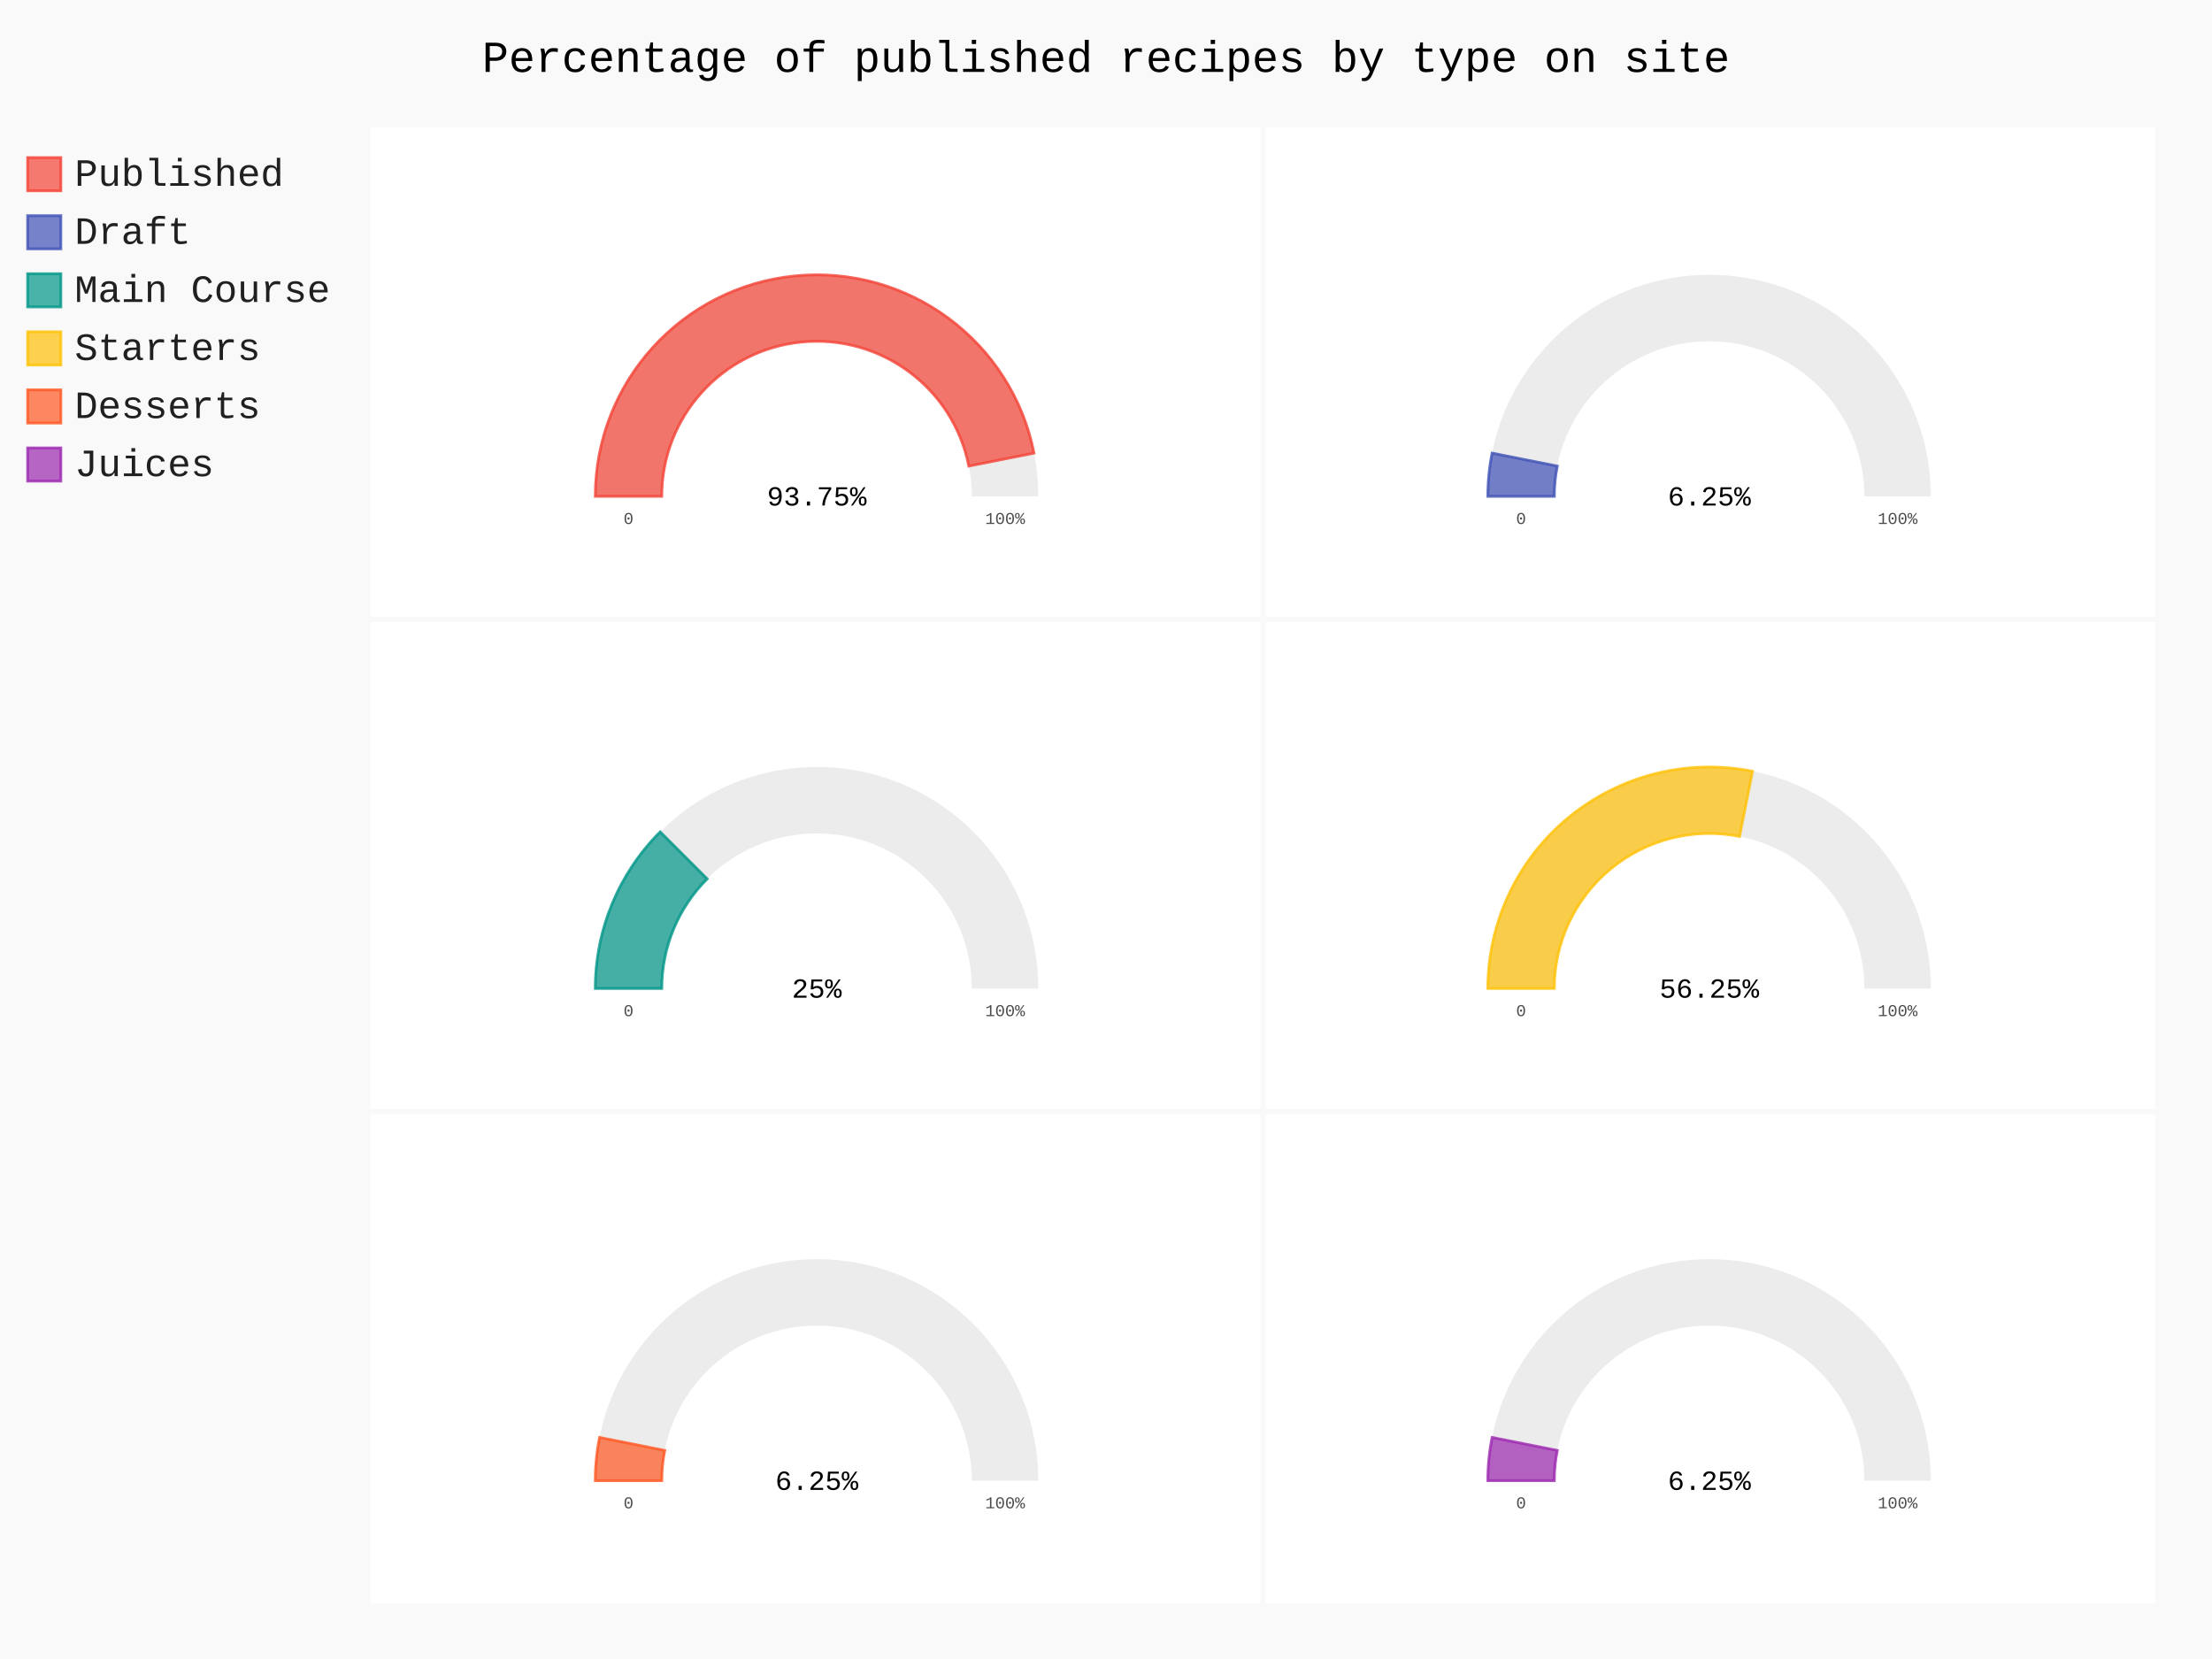
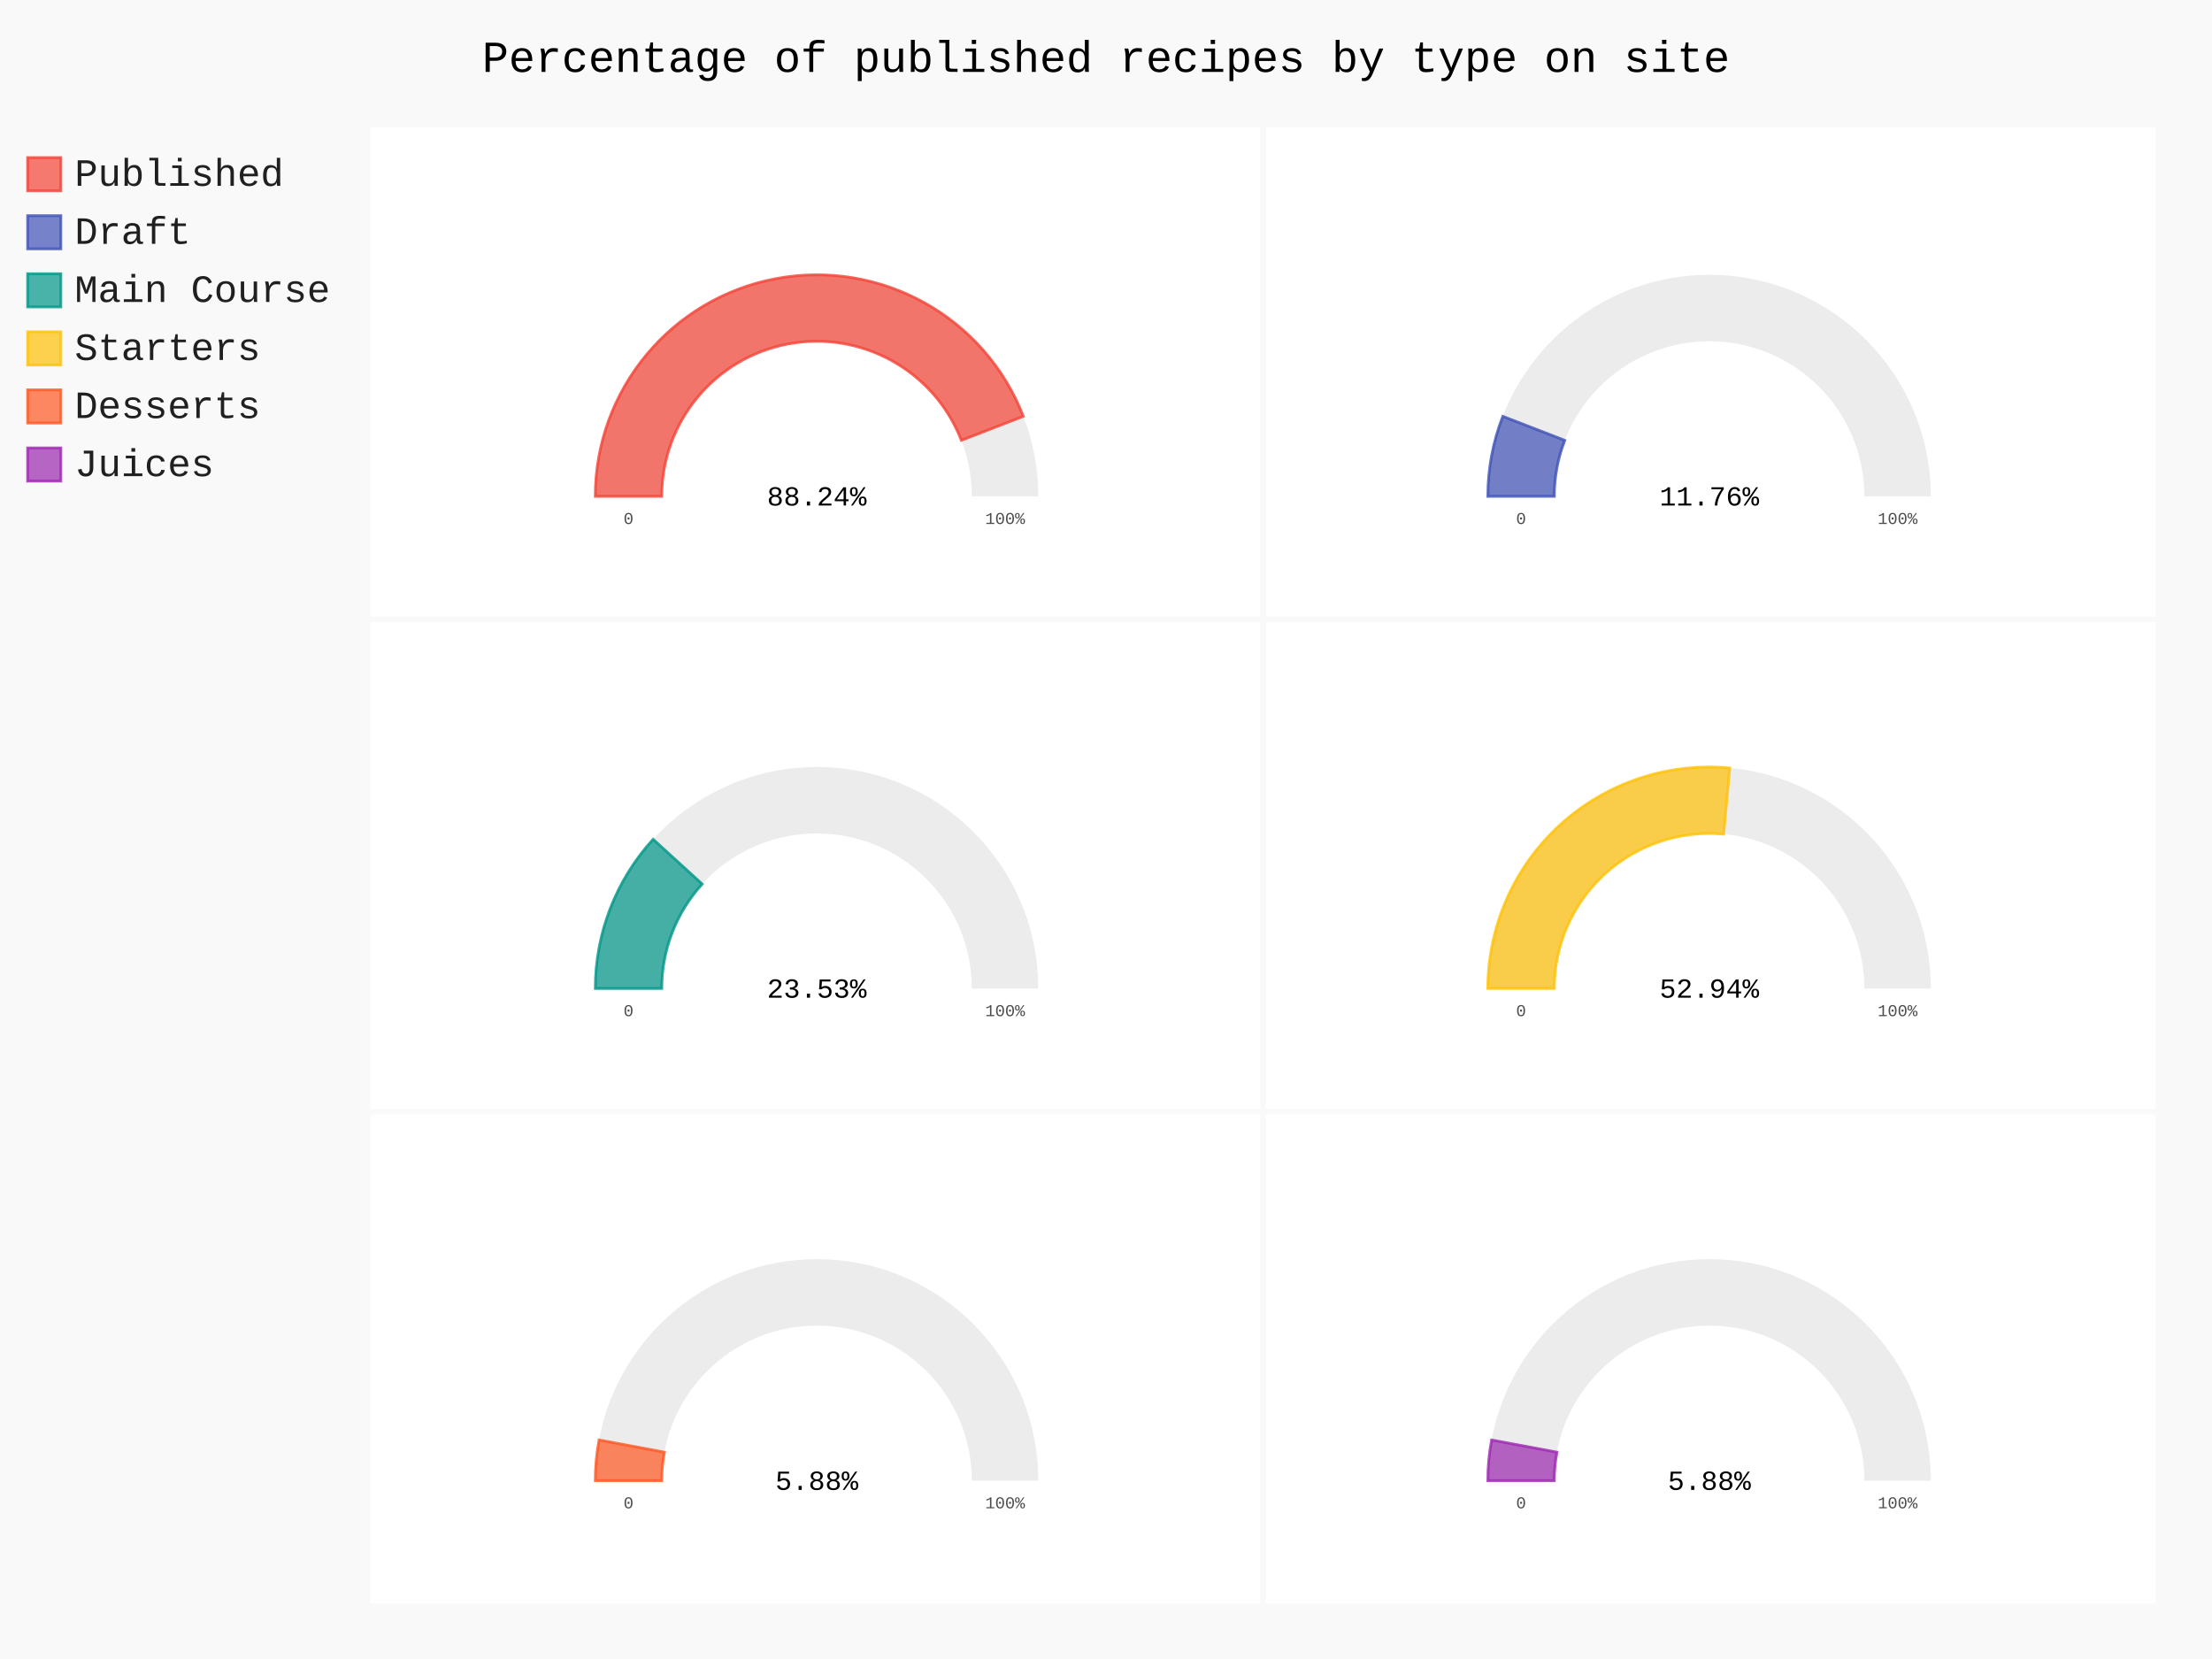
- <svg xmlns="http://www.w3.org/2000/svg" class="pygal-chart" id="chart-18b3a1e6-1da7-44cc-9a07-58ab64deab0f" viewBox="0 0 800 600">
+ <svg xmlns="http://www.w3.org/2000/svg" class="pygal-chart" id="chart-02b861ce-8ea9-40ce-8152-512d227e477c" viewBox="0 0 800 600">
  <defs>
-     <style type="text/css">#chart-18b3a1e6-1da7-44cc-9a07-58ab64deab0f{-webkit-user-select:none;-webkit-font-smoothing:antialiased;font-family:Consolas,"Liberation Mono",Menlo,Courier,monospace}#chart-18b3a1e6-1da7-44cc-9a07-58ab64deab0f .title{font-family:Consolas,"Liberation Mono",Menlo,Courier,monospace;font-size:16px}#chart-18b3a1e6-1da7-44cc-9a07-58ab64deab0f .legends .legend text{font-family:Consolas,"Liberation Mono",Menlo,Courier,monospace;font-size:14px}#chart-18b3a1e6-1da7-44cc-9a07-58ab64deab0f .axis text{font-family:Consolas,"Liberation Mono",Menlo,Courier,monospace;font-size:10px}#chart-18b3a1e6-1da7-44cc-9a07-58ab64deab0f .axis text.major{font-family:Consolas,"Liberation Mono",Menlo,Courier,monospace;font-size:10px}#chart-18b3a1e6-1da7-44cc-9a07-58ab64deab0f .text-overlay text.value{font-family:Consolas,"Liberation Mono",Menlo,Courier,monospace;font-size:10px}#chart-18b3a1e6-1da7-44cc-9a07-58ab64deab0f .text-overlay text.label{font-family:Consolas,"Liberation Mono",Menlo,Courier,monospace;font-size:10px}#chart-18b3a1e6-1da7-44cc-9a07-58ab64deab0f .tooltip{font-family:Consolas,"Liberation Mono",Menlo,Courier,monospace;font-size:14px}#chart-18b3a1e6-1da7-44cc-9a07-58ab64deab0f text.no_data{font-family:Consolas,"Liberation Mono",Menlo,Courier,monospace;font-size:64px}
- #chart-18b3a1e6-1da7-44cc-9a07-58ab64deab0f{background-color:rgba(249,249,249,1)}#chart-18b3a1e6-1da7-44cc-9a07-58ab64deab0f path,#chart-18b3a1e6-1da7-44cc-9a07-58ab64deab0f line,#chart-18b3a1e6-1da7-44cc-9a07-58ab64deab0f rect,#chart-18b3a1e6-1da7-44cc-9a07-58ab64deab0f circle{-webkit-transition:150ms;-moz-transition:150ms;transition:150ms}#chart-18b3a1e6-1da7-44cc-9a07-58ab64deab0f .graph &gt; .background{fill:rgba(249,249,249,1)}#chart-18b3a1e6-1da7-44cc-9a07-58ab64deab0f .plot &gt; .background{fill:rgba(255,255,255,1)}#chart-18b3a1e6-1da7-44cc-9a07-58ab64deab0f .graph{fill:rgba(0,0,0,.87)}#chart-18b3a1e6-1da7-44cc-9a07-58ab64deab0f text.no_data{fill:rgba(0,0,0,1)}#chart-18b3a1e6-1da7-44cc-9a07-58ab64deab0f .title{fill:rgba(0,0,0,1)}#chart-18b3a1e6-1da7-44cc-9a07-58ab64deab0f .legends .legend text{fill:rgba(0,0,0,.87)}#chart-18b3a1e6-1da7-44cc-9a07-58ab64deab0f .legends .legend:hover text{fill:rgba(0,0,0,1)}#chart-18b3a1e6-1da7-44cc-9a07-58ab64deab0f .axis .line{stroke:rgba(0,0,0,1)}#chart-18b3a1e6-1da7-44cc-9a07-58ab64deab0f .axis .guide.line{stroke:rgba(0,0,0,.54)}#chart-18b3a1e6-1da7-44cc-9a07-58ab64deab0f .axis .major.line{stroke:rgba(0,0,0,.87)}#chart-18b3a1e6-1da7-44cc-9a07-58ab64deab0f .axis text.major{fill:rgba(0,0,0,1)}#chart-18b3a1e6-1da7-44cc-9a07-58ab64deab0f .axis.y .guides:hover .guide.line,#chart-18b3a1e6-1da7-44cc-9a07-58ab64deab0f .line-graph .axis.x .guides:hover .guide.line,#chart-18b3a1e6-1da7-44cc-9a07-58ab64deab0f .stackedline-graph .axis.x .guides:hover .guide.line,#chart-18b3a1e6-1da7-44cc-9a07-58ab64deab0f .xy-graph .axis.x .guides:hover .guide.line{stroke:rgba(0,0,0,1)}#chart-18b3a1e6-1da7-44cc-9a07-58ab64deab0f .axis .guides:hover text{fill:rgba(0,0,0,1)}#chart-18b3a1e6-1da7-44cc-9a07-58ab64deab0f .reactive{fill-opacity:.7;stroke-opacity:.8}#chart-18b3a1e6-1da7-44cc-9a07-58ab64deab0f .ci{stroke:rgba(0,0,0,.87)}#chart-18b3a1e6-1da7-44cc-9a07-58ab64deab0f .reactive.active,#chart-18b3a1e6-1da7-44cc-9a07-58ab64deab0f .active .reactive{fill-opacity:.8;stroke-opacity:.9;stroke-width:4}#chart-18b3a1e6-1da7-44cc-9a07-58ab64deab0f .ci .reactive.active{stroke-width:1.5}#chart-18b3a1e6-1da7-44cc-9a07-58ab64deab0f .series text{fill:rgba(0,0,0,1)}#chart-18b3a1e6-1da7-44cc-9a07-58ab64deab0f .tooltip rect{fill:rgba(255,255,255,1);stroke:rgba(0,0,0,1);-webkit-transition:opacity 150ms;-moz-transition:opacity 150ms;transition:opacity 150ms}#chart-18b3a1e6-1da7-44cc-9a07-58ab64deab0f .tooltip .label{fill:rgba(0,0,0,.87)}#chart-18b3a1e6-1da7-44cc-9a07-58ab64deab0f .tooltip .label{fill:rgba(0,0,0,.87)}#chart-18b3a1e6-1da7-44cc-9a07-58ab64deab0f .tooltip .legend{font-size:.8em;fill:rgba(0,0,0,.54)}#chart-18b3a1e6-1da7-44cc-9a07-58ab64deab0f .tooltip .x_label{font-size:.6em;fill:rgba(0,0,0,1)}#chart-18b3a1e6-1da7-44cc-9a07-58ab64deab0f .tooltip .xlink{font-size:.5em;text-decoration:underline}#chart-18b3a1e6-1da7-44cc-9a07-58ab64deab0f .tooltip .value{font-size:1.5em}#chart-18b3a1e6-1da7-44cc-9a07-58ab64deab0f .bound{font-size:.5em}#chart-18b3a1e6-1da7-44cc-9a07-58ab64deab0f .max-value{font-size:.75em;fill:rgba(0,0,0,.54)}#chart-18b3a1e6-1da7-44cc-9a07-58ab64deab0f .map-element{fill:rgba(255,255,255,1);stroke:rgba(0,0,0,.54) !important}#chart-18b3a1e6-1da7-44cc-9a07-58ab64deab0f .map-element .reactive{fill-opacity:inherit;stroke-opacity:inherit}#chart-18b3a1e6-1da7-44cc-9a07-58ab64deab0f .color-0,#chart-18b3a1e6-1da7-44cc-9a07-58ab64deab0f .color-0 a:visited{stroke:#F44336;fill:#F44336}#chart-18b3a1e6-1da7-44cc-9a07-58ab64deab0f .color-1,#chart-18b3a1e6-1da7-44cc-9a07-58ab64deab0f .color-1 a:visited{stroke:#3F51B5;fill:#3F51B5}#chart-18b3a1e6-1da7-44cc-9a07-58ab64deab0f .color-2,#chart-18b3a1e6-1da7-44cc-9a07-58ab64deab0f .color-2 a:visited{stroke:#009688;fill:#009688}#chart-18b3a1e6-1da7-44cc-9a07-58ab64deab0f .color-3,#chart-18b3a1e6-1da7-44cc-9a07-58ab64deab0f .color-3 a:visited{stroke:#FFC107;fill:#FFC107}#chart-18b3a1e6-1da7-44cc-9a07-58ab64deab0f .color-4,#chart-18b3a1e6-1da7-44cc-9a07-58ab64deab0f .color-4 a:visited{stroke:#FF5722;fill:#FF5722}#chart-18b3a1e6-1da7-44cc-9a07-58ab64deab0f .color-5,#chart-18b3a1e6-1da7-44cc-9a07-58ab64deab0f .color-5 a:visited{stroke:#9C27B0;fill:#9C27B0}#chart-18b3a1e6-1da7-44cc-9a07-58ab64deab0f .text-overlay .color-0 text{fill:black}#chart-18b3a1e6-1da7-44cc-9a07-58ab64deab0f .text-overlay .color-1 text{fill:black}#chart-18b3a1e6-1da7-44cc-9a07-58ab64deab0f .text-overlay .color-2 text{fill:black}#chart-18b3a1e6-1da7-44cc-9a07-58ab64deab0f .text-overlay .color-3 text{fill:black}#chart-18b3a1e6-1da7-44cc-9a07-58ab64deab0f .text-overlay .color-4 text{fill:black}#chart-18b3a1e6-1da7-44cc-9a07-58ab64deab0f .text-overlay .color-5 text{fill:black}
- #chart-18b3a1e6-1da7-44cc-9a07-58ab64deab0f text.no_data{text-anchor:middle}#chart-18b3a1e6-1da7-44cc-9a07-58ab64deab0f .guide.line{fill:none}#chart-18b3a1e6-1da7-44cc-9a07-58ab64deab0f .centered{text-anchor:middle}#chart-18b3a1e6-1da7-44cc-9a07-58ab64deab0f .title{text-anchor:middle}#chart-18b3a1e6-1da7-44cc-9a07-58ab64deab0f .legends .legend text{fill-opacity:1}#chart-18b3a1e6-1da7-44cc-9a07-58ab64deab0f .axis.x text{text-anchor:middle}#chart-18b3a1e6-1da7-44cc-9a07-58ab64deab0f .axis.x:not(.web) text[transform]{text-anchor:start}#chart-18b3a1e6-1da7-44cc-9a07-58ab64deab0f .axis.x:not(.web) text[transform].backwards{text-anchor:end}#chart-18b3a1e6-1da7-44cc-9a07-58ab64deab0f .axis.y text{text-anchor:end}#chart-18b3a1e6-1da7-44cc-9a07-58ab64deab0f .axis.y text[transform].backwards{text-anchor:start}#chart-18b3a1e6-1da7-44cc-9a07-58ab64deab0f .axis.y2 text{text-anchor:start}#chart-18b3a1e6-1da7-44cc-9a07-58ab64deab0f .axis.y2 text[transform].backwards{text-anchor:end}#chart-18b3a1e6-1da7-44cc-9a07-58ab64deab0f .axis .guide.line{stroke-dasharray:4,4}#chart-18b3a1e6-1da7-44cc-9a07-58ab64deab0f .axis .major.guide.line{stroke-dasharray:6,6}#chart-18b3a1e6-1da7-44cc-9a07-58ab64deab0f .horizontal .axis.y .guide.line,#chart-18b3a1e6-1da7-44cc-9a07-58ab64deab0f .horizontal .axis.y2 .guide.line,#chart-18b3a1e6-1da7-44cc-9a07-58ab64deab0f .vertical .axis.x .guide.line{opacity:0}#chart-18b3a1e6-1da7-44cc-9a07-58ab64deab0f .horizontal .axis.always_show .guide.line,#chart-18b3a1e6-1da7-44cc-9a07-58ab64deab0f .vertical .axis.always_show .guide.line{opacity:1 !important}#chart-18b3a1e6-1da7-44cc-9a07-58ab64deab0f .axis.y .guides:hover .guide.line,#chart-18b3a1e6-1da7-44cc-9a07-58ab64deab0f .axis.y2 .guides:hover .guide.line,#chart-18b3a1e6-1da7-44cc-9a07-58ab64deab0f .axis.x .guides:hover .guide.line{opacity:1}#chart-18b3a1e6-1da7-44cc-9a07-58ab64deab0f .axis .guides:hover text{opacity:1}#chart-18b3a1e6-1da7-44cc-9a07-58ab64deab0f .nofill{fill:none}#chart-18b3a1e6-1da7-44cc-9a07-58ab64deab0f .subtle-fill{fill-opacity:.2}#chart-18b3a1e6-1da7-44cc-9a07-58ab64deab0f .dot{stroke-width:1px;fill-opacity:1}#chart-18b3a1e6-1da7-44cc-9a07-58ab64deab0f .dot.active{stroke-width:5px}#chart-18b3a1e6-1da7-44cc-9a07-58ab64deab0f .dot.negative{fill:transparent}#chart-18b3a1e6-1da7-44cc-9a07-58ab64deab0f text,#chart-18b3a1e6-1da7-44cc-9a07-58ab64deab0f tspan{stroke:none !important}#chart-18b3a1e6-1da7-44cc-9a07-58ab64deab0f .series text.active{opacity:1}#chart-18b3a1e6-1da7-44cc-9a07-58ab64deab0f .tooltip rect{fill-opacity:.95;stroke-width:.5}#chart-18b3a1e6-1da7-44cc-9a07-58ab64deab0f .tooltip text{fill-opacity:1}#chart-18b3a1e6-1da7-44cc-9a07-58ab64deab0f .showable{visibility:hidden}#chart-18b3a1e6-1da7-44cc-9a07-58ab64deab0f .showable.shown{visibility:visible}#chart-18b3a1e6-1da7-44cc-9a07-58ab64deab0f .gauge-background{fill:rgba(229,229,229,1);stroke:none}#chart-18b3a1e6-1da7-44cc-9a07-58ab64deab0f .bg-lines{stroke:rgba(249,249,249,1);stroke-width:2px}</style>
+     <style type="text/css">#chart-02b861ce-8ea9-40ce-8152-512d227e477c{-webkit-user-select:none;-webkit-font-smoothing:antialiased;font-family:Consolas,"Liberation Mono",Menlo,Courier,monospace}#chart-02b861ce-8ea9-40ce-8152-512d227e477c .title{font-family:Consolas,"Liberation Mono",Menlo,Courier,monospace;font-size:16px}#chart-02b861ce-8ea9-40ce-8152-512d227e477c .legends .legend text{font-family:Consolas,"Liberation Mono",Menlo,Courier,monospace;font-size:14px}#chart-02b861ce-8ea9-40ce-8152-512d227e477c .axis text{font-family:Consolas,"Liberation Mono",Menlo,Courier,monospace;font-size:10px}#chart-02b861ce-8ea9-40ce-8152-512d227e477c .axis text.major{font-family:Consolas,"Liberation Mono",Menlo,Courier,monospace;font-size:10px}#chart-02b861ce-8ea9-40ce-8152-512d227e477c .text-overlay text.value{font-family:Consolas,"Liberation Mono",Menlo,Courier,monospace;font-size:10px}#chart-02b861ce-8ea9-40ce-8152-512d227e477c .text-overlay text.label{font-family:Consolas,"Liberation Mono",Menlo,Courier,monospace;font-size:10px}#chart-02b861ce-8ea9-40ce-8152-512d227e477c .tooltip{font-family:Consolas,"Liberation Mono",Menlo,Courier,monospace;font-size:14px}#chart-02b861ce-8ea9-40ce-8152-512d227e477c text.no_data{font-family:Consolas,"Liberation Mono",Menlo,Courier,monospace;font-size:64px}
+ #chart-02b861ce-8ea9-40ce-8152-512d227e477c{background-color:rgba(249,249,249,1)}#chart-02b861ce-8ea9-40ce-8152-512d227e477c path,#chart-02b861ce-8ea9-40ce-8152-512d227e477c line,#chart-02b861ce-8ea9-40ce-8152-512d227e477c rect,#chart-02b861ce-8ea9-40ce-8152-512d227e477c circle{-webkit-transition:150ms;-moz-transition:150ms;transition:150ms}#chart-02b861ce-8ea9-40ce-8152-512d227e477c .graph &gt; .background{fill:rgba(249,249,249,1)}#chart-02b861ce-8ea9-40ce-8152-512d227e477c .plot &gt; .background{fill:rgba(255,255,255,1)}#chart-02b861ce-8ea9-40ce-8152-512d227e477c .graph{fill:rgba(0,0,0,.87)}#chart-02b861ce-8ea9-40ce-8152-512d227e477c text.no_data{fill:rgba(0,0,0,1)}#chart-02b861ce-8ea9-40ce-8152-512d227e477c .title{fill:rgba(0,0,0,1)}#chart-02b861ce-8ea9-40ce-8152-512d227e477c .legends .legend text{fill:rgba(0,0,0,.87)}#chart-02b861ce-8ea9-40ce-8152-512d227e477c .legends .legend:hover text{fill:rgba(0,0,0,1)}#chart-02b861ce-8ea9-40ce-8152-512d227e477c .axis .line{stroke:rgba(0,0,0,1)}#chart-02b861ce-8ea9-40ce-8152-512d227e477c .axis .guide.line{stroke:rgba(0,0,0,.54)}#chart-02b861ce-8ea9-40ce-8152-512d227e477c .axis .major.line{stroke:rgba(0,0,0,.87)}#chart-02b861ce-8ea9-40ce-8152-512d227e477c .axis text.major{fill:rgba(0,0,0,1)}#chart-02b861ce-8ea9-40ce-8152-512d227e477c .axis.y .guides:hover .guide.line,#chart-02b861ce-8ea9-40ce-8152-512d227e477c .line-graph .axis.x .guides:hover .guide.line,#chart-02b861ce-8ea9-40ce-8152-512d227e477c .stackedline-graph .axis.x .guides:hover .guide.line,#chart-02b861ce-8ea9-40ce-8152-512d227e477c .xy-graph .axis.x .guides:hover .guide.line{stroke:rgba(0,0,0,1)}#chart-02b861ce-8ea9-40ce-8152-512d227e477c .axis .guides:hover text{fill:rgba(0,0,0,1)}#chart-02b861ce-8ea9-40ce-8152-512d227e477c .reactive{fill-opacity:.7;stroke-opacity:.8}#chart-02b861ce-8ea9-40ce-8152-512d227e477c .ci{stroke:rgba(0,0,0,.87)}#chart-02b861ce-8ea9-40ce-8152-512d227e477c .reactive.active,#chart-02b861ce-8ea9-40ce-8152-512d227e477c .active .reactive{fill-opacity:.8;stroke-opacity:.9;stroke-width:4}#chart-02b861ce-8ea9-40ce-8152-512d227e477c .ci .reactive.active{stroke-width:1.5}#chart-02b861ce-8ea9-40ce-8152-512d227e477c .series text{fill:rgba(0,0,0,1)}#chart-02b861ce-8ea9-40ce-8152-512d227e477c .tooltip rect{fill:rgba(255,255,255,1);stroke:rgba(0,0,0,1);-webkit-transition:opacity 150ms;-moz-transition:opacity 150ms;transition:opacity 150ms}#chart-02b861ce-8ea9-40ce-8152-512d227e477c .tooltip .label{fill:rgba(0,0,0,.87)}#chart-02b861ce-8ea9-40ce-8152-512d227e477c .tooltip .label{fill:rgba(0,0,0,.87)}#chart-02b861ce-8ea9-40ce-8152-512d227e477c .tooltip .legend{font-size:.8em;fill:rgba(0,0,0,.54)}#chart-02b861ce-8ea9-40ce-8152-512d227e477c .tooltip .x_label{font-size:.6em;fill:rgba(0,0,0,1)}#chart-02b861ce-8ea9-40ce-8152-512d227e477c .tooltip .xlink{font-size:.5em;text-decoration:underline}#chart-02b861ce-8ea9-40ce-8152-512d227e477c .tooltip .value{font-size:1.5em}#chart-02b861ce-8ea9-40ce-8152-512d227e477c .bound{font-size:.5em}#chart-02b861ce-8ea9-40ce-8152-512d227e477c .max-value{font-size:.75em;fill:rgba(0,0,0,.54)}#chart-02b861ce-8ea9-40ce-8152-512d227e477c .map-element{fill:rgba(255,255,255,1);stroke:rgba(0,0,0,.54) !important}#chart-02b861ce-8ea9-40ce-8152-512d227e477c .map-element .reactive{fill-opacity:inherit;stroke-opacity:inherit}#chart-02b861ce-8ea9-40ce-8152-512d227e477c .color-0,#chart-02b861ce-8ea9-40ce-8152-512d227e477c .color-0 a:visited{stroke:#F44336;fill:#F44336}#chart-02b861ce-8ea9-40ce-8152-512d227e477c .color-1,#chart-02b861ce-8ea9-40ce-8152-512d227e477c .color-1 a:visited{stroke:#3F51B5;fill:#3F51B5}#chart-02b861ce-8ea9-40ce-8152-512d227e477c .color-2,#chart-02b861ce-8ea9-40ce-8152-512d227e477c .color-2 a:visited{stroke:#009688;fill:#009688}#chart-02b861ce-8ea9-40ce-8152-512d227e477c .color-3,#chart-02b861ce-8ea9-40ce-8152-512d227e477c .color-3 a:visited{stroke:#FFC107;fill:#FFC107}#chart-02b861ce-8ea9-40ce-8152-512d227e477c .color-4,#chart-02b861ce-8ea9-40ce-8152-512d227e477c .color-4 a:visited{stroke:#FF5722;fill:#FF5722}#chart-02b861ce-8ea9-40ce-8152-512d227e477c .color-5,#chart-02b861ce-8ea9-40ce-8152-512d227e477c .color-5 a:visited{stroke:#9C27B0;fill:#9C27B0}#chart-02b861ce-8ea9-40ce-8152-512d227e477c .text-overlay .color-0 text{fill:black}#chart-02b861ce-8ea9-40ce-8152-512d227e477c .text-overlay .color-1 text{fill:black}#chart-02b861ce-8ea9-40ce-8152-512d227e477c .text-overlay .color-2 text{fill:black}#chart-02b861ce-8ea9-40ce-8152-512d227e477c .text-overlay .color-3 text{fill:black}#chart-02b861ce-8ea9-40ce-8152-512d227e477c .text-overlay .color-4 text{fill:black}#chart-02b861ce-8ea9-40ce-8152-512d227e477c .text-overlay .color-5 text{fill:black}
+ #chart-02b861ce-8ea9-40ce-8152-512d227e477c text.no_data{text-anchor:middle}#chart-02b861ce-8ea9-40ce-8152-512d227e477c .guide.line{fill:none}#chart-02b861ce-8ea9-40ce-8152-512d227e477c .centered{text-anchor:middle}#chart-02b861ce-8ea9-40ce-8152-512d227e477c .title{text-anchor:middle}#chart-02b861ce-8ea9-40ce-8152-512d227e477c .legends .legend text{fill-opacity:1}#chart-02b861ce-8ea9-40ce-8152-512d227e477c .axis.x text{text-anchor:middle}#chart-02b861ce-8ea9-40ce-8152-512d227e477c .axis.x:not(.web) text[transform]{text-anchor:start}#chart-02b861ce-8ea9-40ce-8152-512d227e477c .axis.x:not(.web) text[transform].backwards{text-anchor:end}#chart-02b861ce-8ea9-40ce-8152-512d227e477c .axis.y text{text-anchor:end}#chart-02b861ce-8ea9-40ce-8152-512d227e477c .axis.y text[transform].backwards{text-anchor:start}#chart-02b861ce-8ea9-40ce-8152-512d227e477c .axis.y2 text{text-anchor:start}#chart-02b861ce-8ea9-40ce-8152-512d227e477c .axis.y2 text[transform].backwards{text-anchor:end}#chart-02b861ce-8ea9-40ce-8152-512d227e477c .axis .guide.line{stroke-dasharray:4,4}#chart-02b861ce-8ea9-40ce-8152-512d227e477c .axis .major.guide.line{stroke-dasharray:6,6}#chart-02b861ce-8ea9-40ce-8152-512d227e477c .horizontal .axis.y .guide.line,#chart-02b861ce-8ea9-40ce-8152-512d227e477c .horizontal .axis.y2 .guide.line,#chart-02b861ce-8ea9-40ce-8152-512d227e477c .vertical .axis.x .guide.line{opacity:0}#chart-02b861ce-8ea9-40ce-8152-512d227e477c .horizontal .axis.always_show .guide.line,#chart-02b861ce-8ea9-40ce-8152-512d227e477c .vertical .axis.always_show .guide.line{opacity:1 !important}#chart-02b861ce-8ea9-40ce-8152-512d227e477c .axis.y .guides:hover .guide.line,#chart-02b861ce-8ea9-40ce-8152-512d227e477c .axis.y2 .guides:hover .guide.line,#chart-02b861ce-8ea9-40ce-8152-512d227e477c .axis.x .guides:hover .guide.line{opacity:1}#chart-02b861ce-8ea9-40ce-8152-512d227e477c .axis .guides:hover text{opacity:1}#chart-02b861ce-8ea9-40ce-8152-512d227e477c .nofill{fill:none}#chart-02b861ce-8ea9-40ce-8152-512d227e477c .subtle-fill{fill-opacity:.2}#chart-02b861ce-8ea9-40ce-8152-512d227e477c .dot{stroke-width:1px;fill-opacity:1}#chart-02b861ce-8ea9-40ce-8152-512d227e477c .dot.active{stroke-width:5px}#chart-02b861ce-8ea9-40ce-8152-512d227e477c .dot.negative{fill:transparent}#chart-02b861ce-8ea9-40ce-8152-512d227e477c text,#chart-02b861ce-8ea9-40ce-8152-512d227e477c tspan{stroke:none !important}#chart-02b861ce-8ea9-40ce-8152-512d227e477c .series text.active{opacity:1}#chart-02b861ce-8ea9-40ce-8152-512d227e477c .tooltip rect{fill-opacity:.95;stroke-width:.5}#chart-02b861ce-8ea9-40ce-8152-512d227e477c .tooltip text{fill-opacity:1}#chart-02b861ce-8ea9-40ce-8152-512d227e477c .showable{visibility:hidden}#chart-02b861ce-8ea9-40ce-8152-512d227e477c .showable.shown{visibility:visible}#chart-02b861ce-8ea9-40ce-8152-512d227e477c .gauge-background{fill:rgba(229,229,229,1);stroke:none}#chart-02b861ce-8ea9-40ce-8152-512d227e477c .bg-lines{stroke:rgba(249,249,249,1);stroke-width:2px}</style>
  </defs>
  <g class="graph solidgauge-graph vertical">
    <rect class="background" height="600" width="800" x="0" y="0" />
    <g class="plot" transform="translate(134, 46)">
      <rect class="background" height="534" width="645.6" x="0" y="0" />
      <path class="bg-lines" d="M322.8 0 L322.8 534" />
      <path class="bg-lines" d="M0 178.0 L645.6 178.0" />
      <path class="bg-lines" d="M0 356.0 L645.6 356.0" />
      <g class="series serie-0 color-0">
        <path class="gauge-background reactive" d="M81.3 133.5 A80.1 80.1 0 1 1 241.5 133.5 L217.47 133.5 A56.07 56.07 0 1 0 105.33 133.5 z" />
        <text class="y-0 bound reactive" text-anchor="middle" x="93.315" y="143.5">0</text>
        <text class="y-1 bound reactive" text-anchor="middle" x="229.485" y="143.5">100%</text>
        <g class="gauge">
-           <path class="slice reactive tooltip-trigger" d="M81.3 133.5 A80.1 80.1 0 0 1 239.961 117.873 L216.393 122.561 A56.07 56.07 0 0 0 105.33 133.5 z" />
+           <path class="slice reactive tooltip-trigger" d="M81.3 133.5 A80.1 80.1 0 0 1 236.095 104.576 L213.687 113.253 A56.07 56.07 0 0 0 105.33 133.5 z" />
        </g>
      </g>
      <g class="series serie-1 color-1">
        <path class="gauge-background reactive" d="M404.1 133.5 A80.1 80.1 0 1 1 564.3 133.5 L540.27 133.5 A56.07 56.07 0 1 0 428.13 133.5 z" />
        <text class="y-0 bound reactive" text-anchor="middle" x="416.115" y="143.5">0</text>
        <text class="y-1 bound reactive" text-anchor="middle" x="552.285" y="143.5">100%</text>
        <g class="gauge">
-           <path class="slice reactive tooltip-trigger" d="M404.1 133.5 A80.1 80.1 0 0 1 405.639 117.873 L429.207 122.561 A56.07 56.07 0 0 0 428.13 133.5 z" />
+           <path class="slice reactive tooltip-trigger" d="M404.1 133.5 A80.1 80.1 0 0 1 409.505 104.576 L431.913 113.253 A56.07 56.07 0 0 0 428.13 133.5 z" />
        </g>
      </g>
      <g class="series serie-2 color-2">
        <path class="gauge-background reactive" d="M81.3 311.5 A80.1 80.1 0 1 1 241.5 311.5 L217.47 311.5 A56.07 56.07 0 1 0 105.33 311.5 z" />
        <text class="y-0 bound reactive" text-anchor="middle" x="93.315" y="321.5">0</text>
        <text class="y-1 bound reactive" text-anchor="middle" x="229.485" y="321.5">100%</text>
        <g class="gauge">
-           <path class="slice reactive tooltip-trigger" d="M81.3 311.5 A80.1 80.1 0 0 1 104.761 254.861 L121.753 271.853 A56.07 56.07 0 0 0 105.33 311.5 z" />
+           <path class="slice reactive tooltip-trigger" d="M81.3 311.5 A80.1 80.1 0 0 1 102.206 257.536 L119.964 273.725 A56.07 56.07 0 0 0 105.33 311.5 z" />
        </g>
      </g>
      <g class="series serie-3 color-3">
        <path class="gauge-background reactive" d="M404.1 311.5 A80.1 80.1 0 1 1 564.3 311.5 L540.27 311.5 A56.07 56.07 0 1 0 428.13 311.5 z" />
        <text class="y-0 bound reactive" text-anchor="middle" x="416.115" y="321.5">0</text>
        <text class="y-1 bound reactive" text-anchor="middle" x="552.285" y="321.5">100%</text>
        <g class="gauge">
-           <path class="slice reactive tooltip-trigger" d="M404.1 311.5 A80.1 80.1 0 0 1 499.827 232.939 L495.139 256.507 A56.07 56.07 0 0 0 428.13 311.5 z" />
+           <path class="slice reactive tooltip-trigger" d="M404.1 311.5 A80.1 80.1 0 0 1 491.588 231.741 L489.371 255.669 A56.07 56.07 0 0 0 428.13 311.5 z" />
        </g>
      </g>
      <g class="series serie-4 color-4">
        <path class="gauge-background reactive" d="M81.3 489.5 A80.1 80.1 0 1 1 241.5 489.5 L217.47 489.5 A56.07 56.07 0 1 0 105.33 489.5 z" />
        <text class="y-0 bound reactive" text-anchor="middle" x="93.315" y="499.5">0</text>
        <text class="y-1 bound reactive" text-anchor="middle" x="229.485" y="499.5">100%</text>
        <g class="gauge">
-           <path class="slice reactive tooltip-trigger" d="M81.3 489.5 A80.1 80.1 0 0 1 82.839 473.873 L106.407 478.561 A56.07 56.07 0 0 0 105.33 489.5 z" />
+           <path class="slice reactive tooltip-trigger" d="M81.3 489.5 A80.1 80.1 0 0 1 82.663 474.787 L106.284 479.201 A56.07 56.07 0 0 0 105.33 489.5 z" />
        </g>
      </g>
      <g class="series serie-5 color-5">
        <path class="gauge-background reactive" d="M404.1 489.5 A80.1 80.1 0 1 1 564.3 489.5 L540.27 489.5 A56.07 56.07 0 1 0 428.13 489.5 z" />
        <text class="y-0 bound reactive" text-anchor="middle" x="416.115" y="499.5">0</text>
        <text class="y-1 bound reactive" text-anchor="middle" x="552.285" y="499.5">100%</text>
        <g class="gauge">
-           <path class="slice reactive tooltip-trigger" d="M404.1 489.5 A80.1 80.1 0 0 1 405.639 473.873 L429.207 478.561 A56.07 56.07 0 0 0 428.13 489.5 z" />
+           <path class="slice reactive tooltip-trigger" d="M404.1 489.5 A80.1 80.1 0 0 1 405.463 474.787 L429.084 479.201 A56.07 56.07 0 0 0 428.13 489.5 z" />
        </g>
      </g>
    </g>
    <g class="titles">
      <text class="title plot_title" x="400.0" y="26">Percentage of published recipes by type on site</text>
    </g>
    <g class="plot overlay" transform="translate(134, 46)">
      <g class="series serie-0 color-0" />
      <g class="series serie-1 color-1" />
      <g class="series serie-2 color-2" />
      <g class="series serie-3 color-3" />
      <g class="series serie-4 color-4" />
      <g class="series serie-5 color-5" />
    </g>
    <g class="plot text-overlay" transform="translate(134, 46)">
      <g class="series serie-0 color-0">
-         <text class="value gauge-sum" text-anchor="middle" x="161.4" y="136.833">93.75%</text>
+         <text class="value gauge-sum" text-anchor="middle" x="161.4" y="136.833">88.24%</text>
      </g>
      <g class="series serie-1 color-1">
-         <text class="value gauge-sum" text-anchor="middle" x="484.2" y="136.833">6.25%</text>
+         <text class="value gauge-sum" text-anchor="middle" x="484.2" y="136.833">11.76%</text>
      </g>
      <g class="series serie-2 color-2">
-         <text class="value gauge-sum" text-anchor="middle" x="161.4" y="314.833">25%</text>
+         <text class="value gauge-sum" text-anchor="middle" x="161.4" y="314.833">23.53%</text>
      </g>
      <g class="series serie-3 color-3">
-         <text class="value gauge-sum" text-anchor="middle" x="484.2" y="314.833">56.25%</text>
+         <text class="value gauge-sum" text-anchor="middle" x="484.2" y="314.833">52.94%</text>
      </g>
      <g class="series serie-4 color-4">
-         <text class="value gauge-sum" text-anchor="middle" x="161.4" y="492.833">6.25%</text>
+         <text class="value gauge-sum" text-anchor="middle" x="161.4" y="492.833">5.88%</text>
      </g>
      <g class="series serie-5 color-5">
-         <text class="value gauge-sum" text-anchor="middle" x="484.2" y="492.833">6.25%</text>
+         <text class="value gauge-sum" text-anchor="middle" x="484.2" y="492.833">5.88%</text>
      </g>
    </g>
    <g class="plot tooltip-overlay" transform="translate(134, 46)">
      <g class="tooltip" style="opacity: 0" transform="translate(0 0)">
        <rect class="tooltip-box" height="0" rx="0" ry="0" width="0" />
        <g class="text" />
      </g>
    </g>
    <g class="legends" transform="translate(10, 56)">
      <g class="legend reactive activate-serie" id="activate-serie-0">
        <rect class="color-0 reactive" height="12" width="12" x="0.0" y="1.0" />
        <text x="17.0" y="11.2">Published</text>
      </g>
      <g class="legend reactive activate-serie" id="activate-serie-1">
        <rect class="color-1 reactive" height="12" width="12" x="0.0" y="22.0" />
        <text x="17.0" y="32.2">Draft</text>
      </g>
      <g class="legend reactive activate-serie" id="activate-serie-2">
        <rect class="color-2 reactive" height="12" width="12" x="0.0" y="43.0" />
        <text x="17.0" y="53.2">Main Course</text>
      </g>
      <g class="legend reactive activate-serie" id="activate-serie-3">
        <rect class="color-3 reactive" height="12" width="12" x="0.0" y="64.0" />
        <text x="17.0" y="74.2">Starters</text>
      </g>
      <g class="legend reactive activate-serie" id="activate-serie-4">
        <rect class="color-4 reactive" height="12" width="12" x="0.0" y="85.0" />
        <text x="17.0" y="95.2">Desserts</text>
      </g>
      <g class="legend reactive activate-serie" id="activate-serie-5">
        <rect class="color-5 reactive" height="12" width="12" x="0.0" y="106.0" />
        <text x="17.0" y="116.2">Juices</text>
      </g>
    </g>
    <g class="legends" transform="translate(790, 56)" />
  </g>
</svg>
